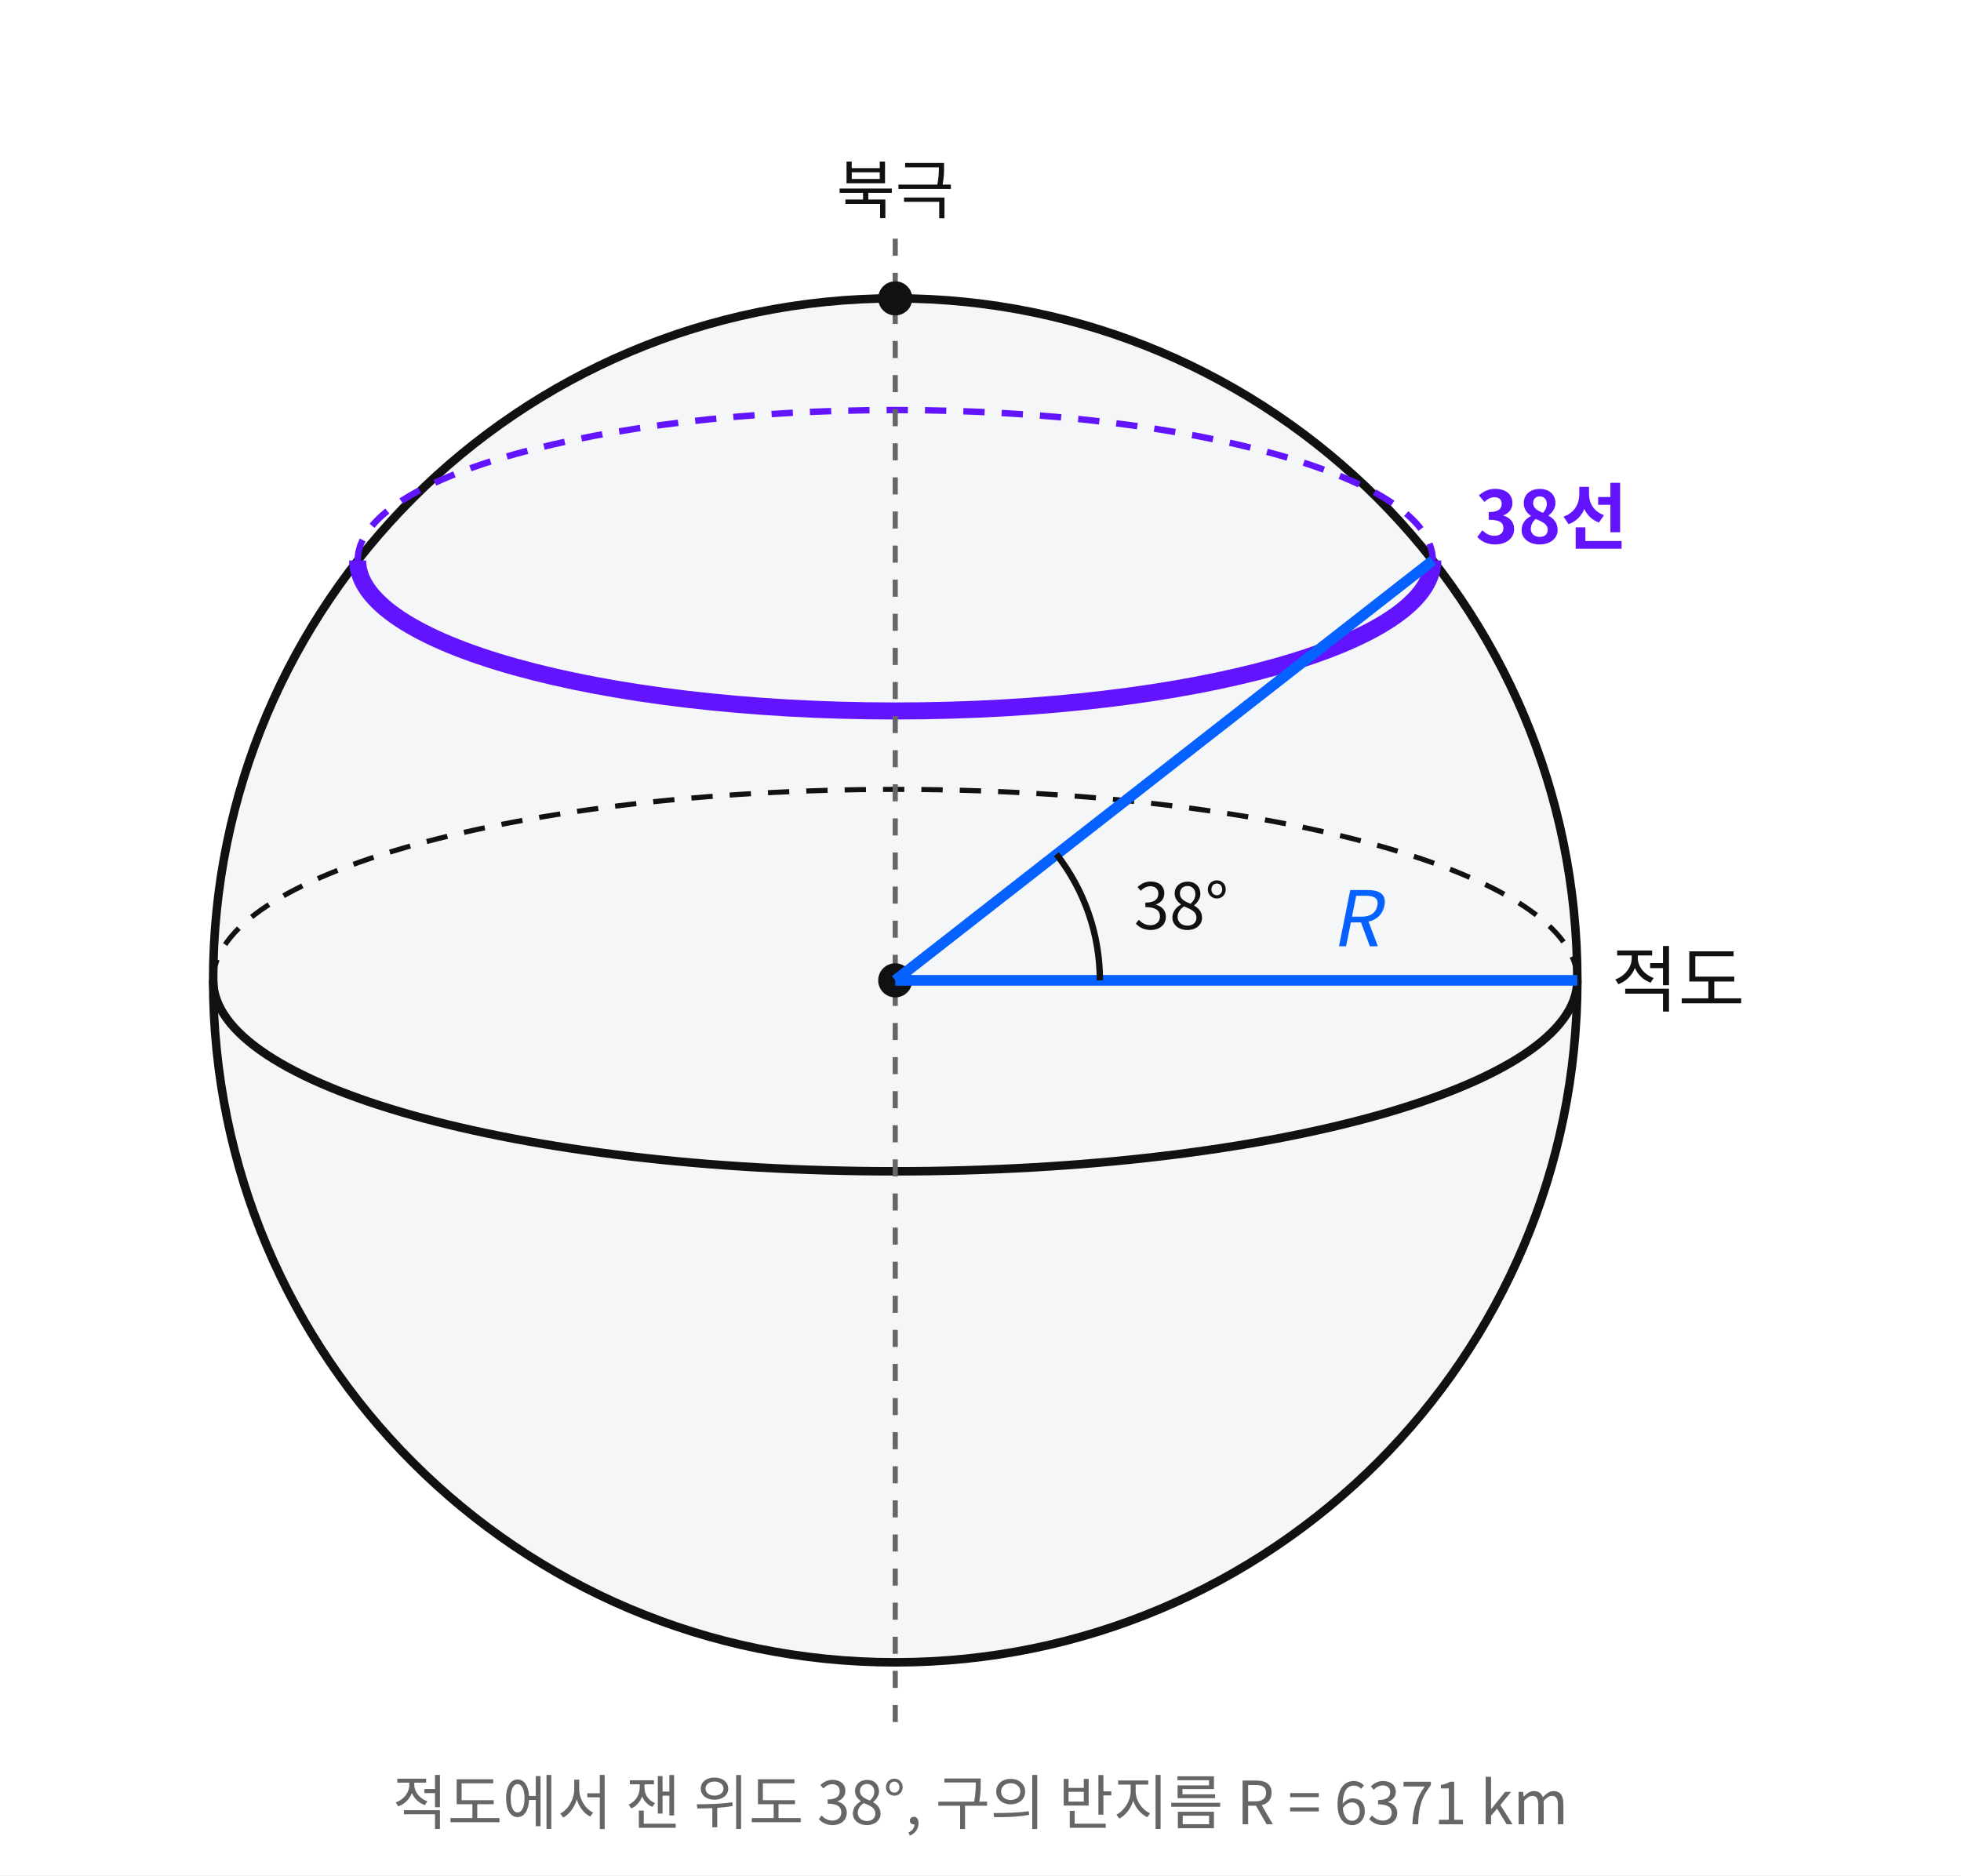
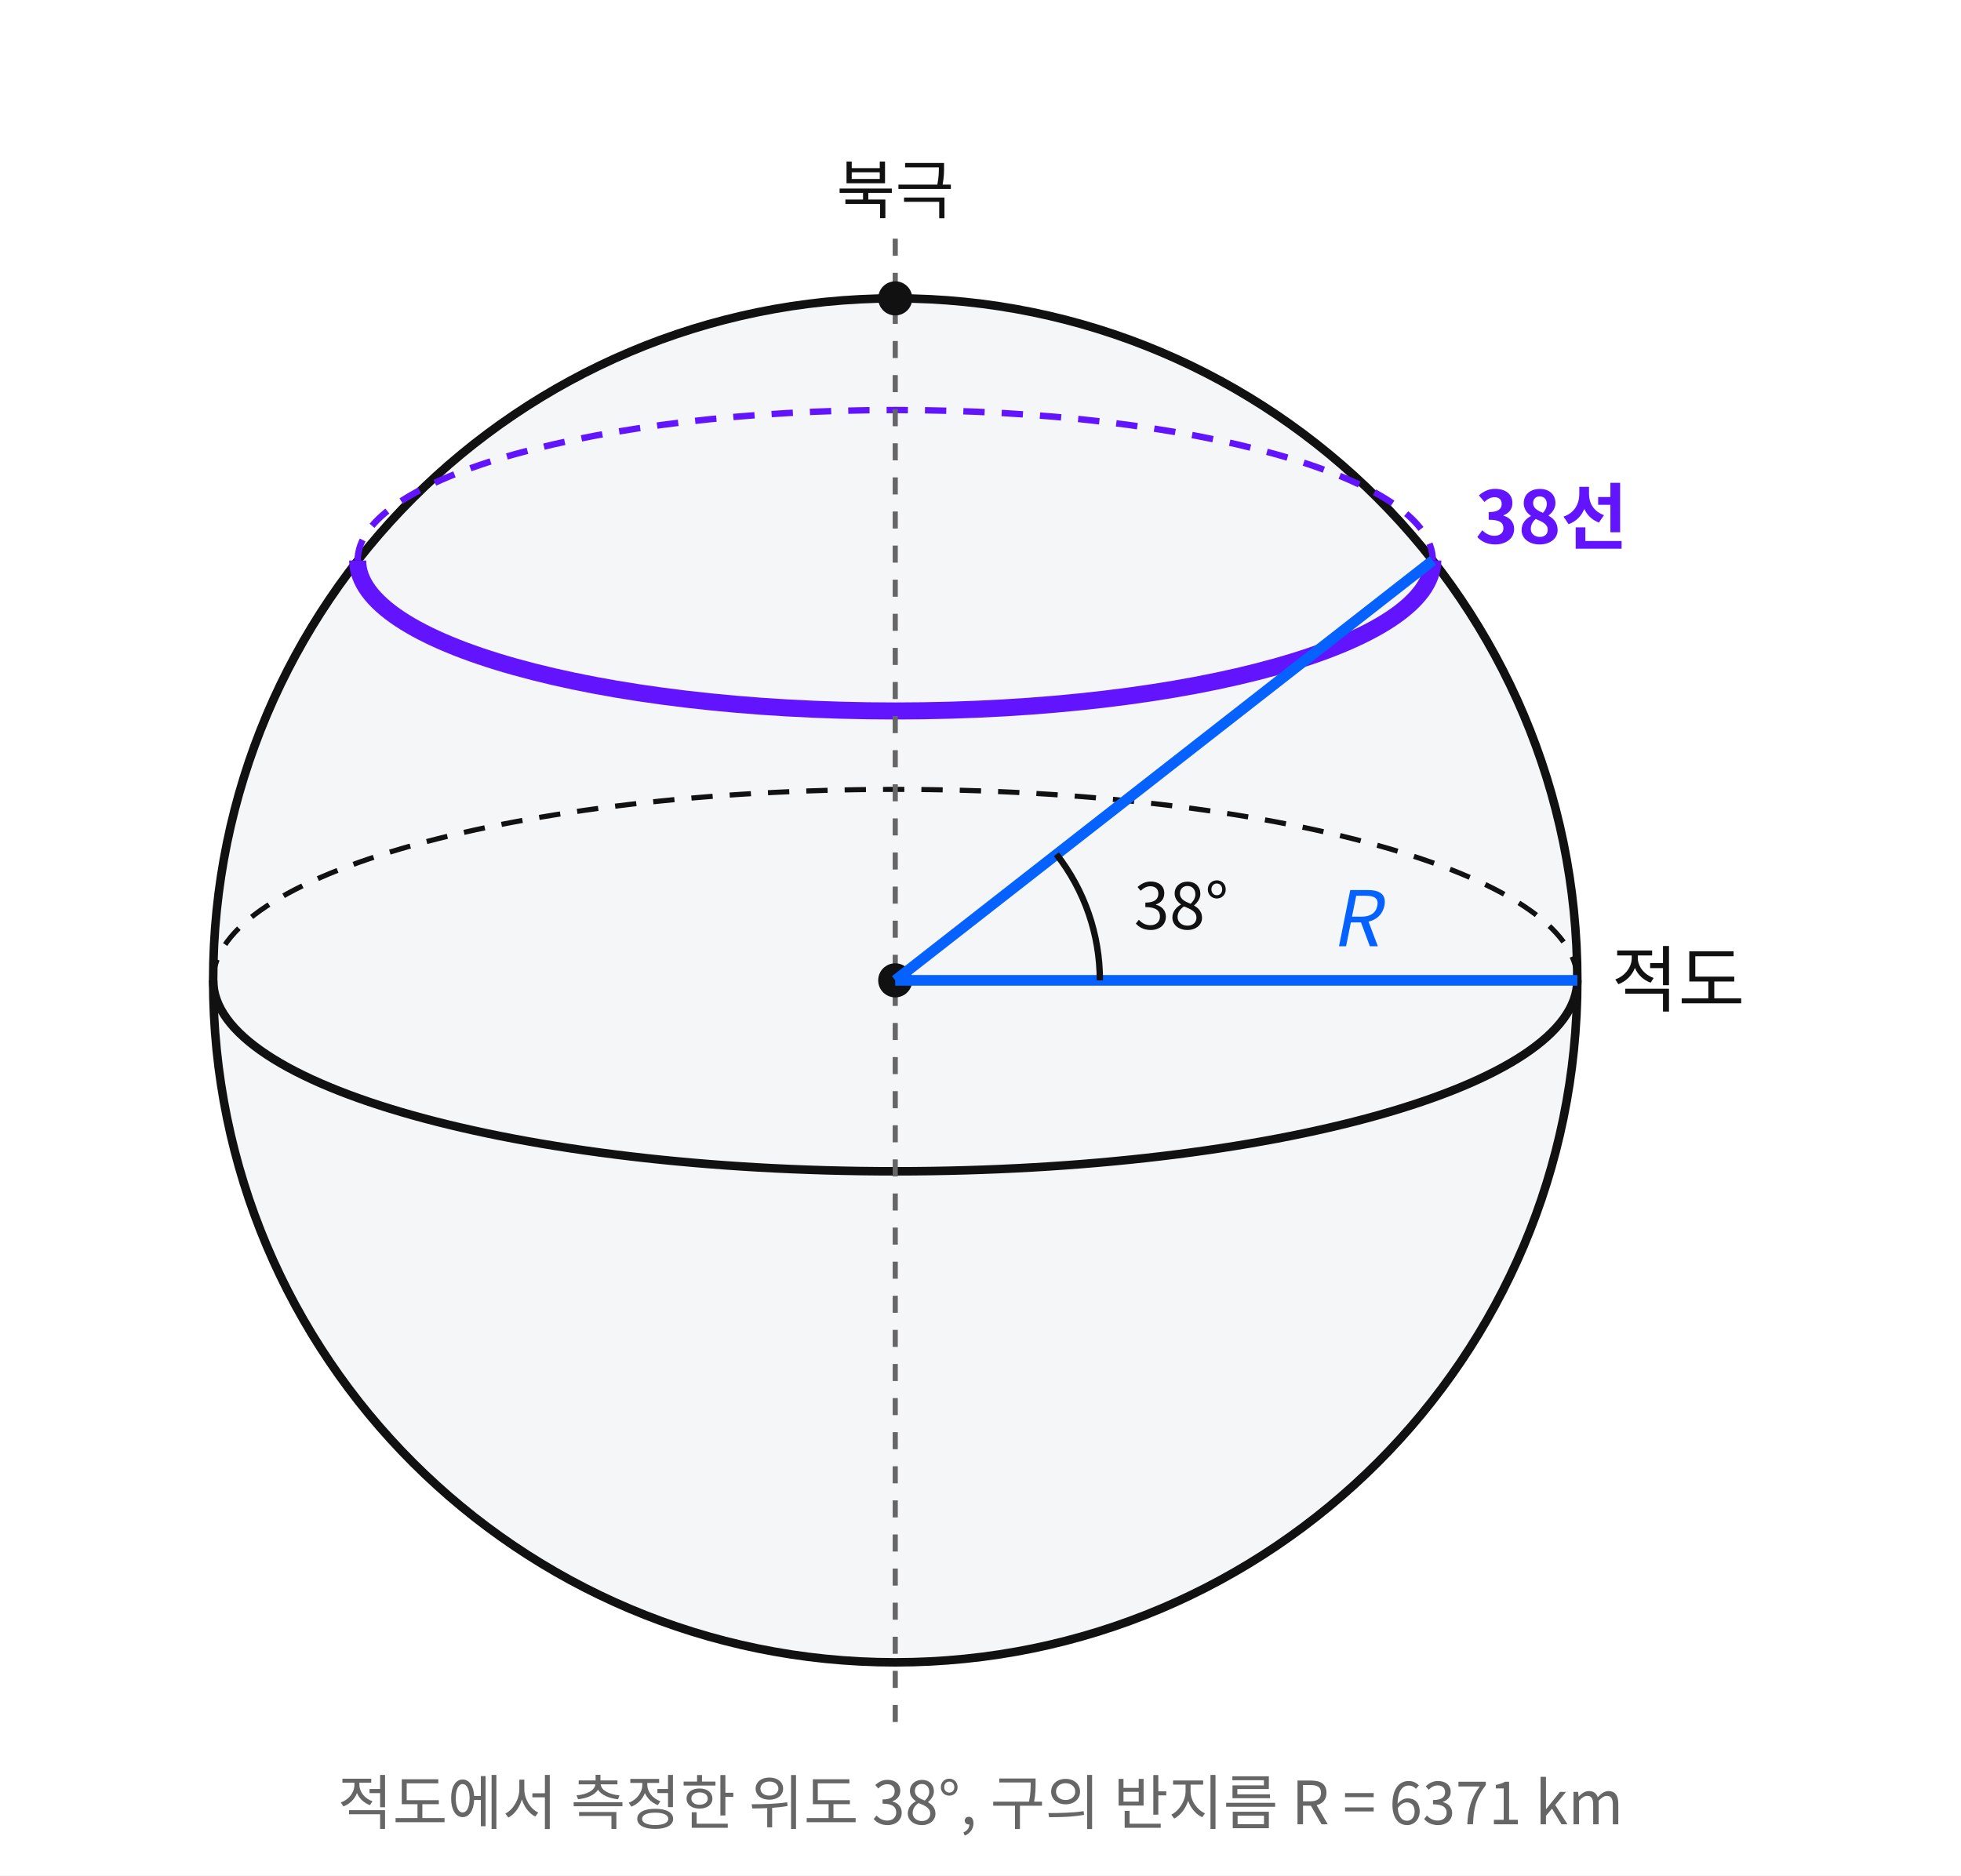
<svg xmlns="http://www.w3.org/2000/svg" viewBox="0 0 460 440" width="460" height="440">
  <rect width="460" height="440" fill="#fff" />
  <g font-family="'Noto Sans KR','Noto Sans CJK KR',sans-serif" fill="#111">
    <circle cx="210" cy="230" r="160" fill="#f4f6f8" stroke="#111" stroke-width="2" />
    <path d="M 50 230 A 160 44.8 0 0 0 370 230" fill="none" stroke="#111" stroke-width="2" />
    <path d="M 50 230 A 160 44.8 0 0 1 370 230" fill="none" stroke="#111" stroke-width="1.2" stroke-dasharray="5 4" />
    <path d="M 83.9 131.5 A 126.1 35.3 0 0 0 336.1 131.5" fill="none" stroke="#6314ff" stroke-width="4" />
    <path d="M 83.9 131.5 A 126.1 35.3 0 0 1 336.1 131.5" fill="none" stroke="#6314ff" stroke-width="1.5" stroke-dasharray="5 4" />
    <text x="346.1" y="127.5" font-size="17" text-anchor="start" fill="#6314ff" font-weight="700">38선</text>
    <text x="378.0" y="236.0" font-size="17" text-anchor="start" fill="#111">적도</text>
    <line x1="210.0" y1="404.0" x2="210.0" y2="56.0" stroke="#666" stroke-width="1.2" stroke-dasharray="4 4" />
    <circle cx="210.0" cy="70.0" r="4" fill="#111" />
    <text x="210.0" y="50.0" font-size="15" text-anchor="middle" fill="#111">북극</text>
    <circle cx="210.0" cy="230.0" r="4" fill="#111" />
    <line x1="210.0" y1="230.0" x2="370.0" y2="230.0" stroke="#0561ff" stroke-width="2.5" />
    <line x1="210.0" y1="230.0" x2="336.1" y2="131.5" stroke="#0561ff" stroke-width="2.5" />
    <text x="318.0" y="222.0" font-size="18" text-anchor="middle" fill="#0561ff" font-style="italic">R</text>
    <path d="M 258 230 A 48 48 0 0 0 247.8 200.4" fill="none" stroke="#111" stroke-width="1.5" />
    <text x="266.0" y="218.0" font-size="15" text-anchor="start" fill="#111">38°</text>
-     <text x="230.0" y="428.0" font-size="14" text-anchor="middle" fill="#666">적도에서 잰 위도 38°, 구의 반지름 R = 6371 km</text>
+     <text x="230.0" y="428.0" font-size="14" text-anchor="middle" fill="#666">적도에서 측정한 위도 38°, 구의 반지름 R = 6371 km</text>
  </g>
</svg>
